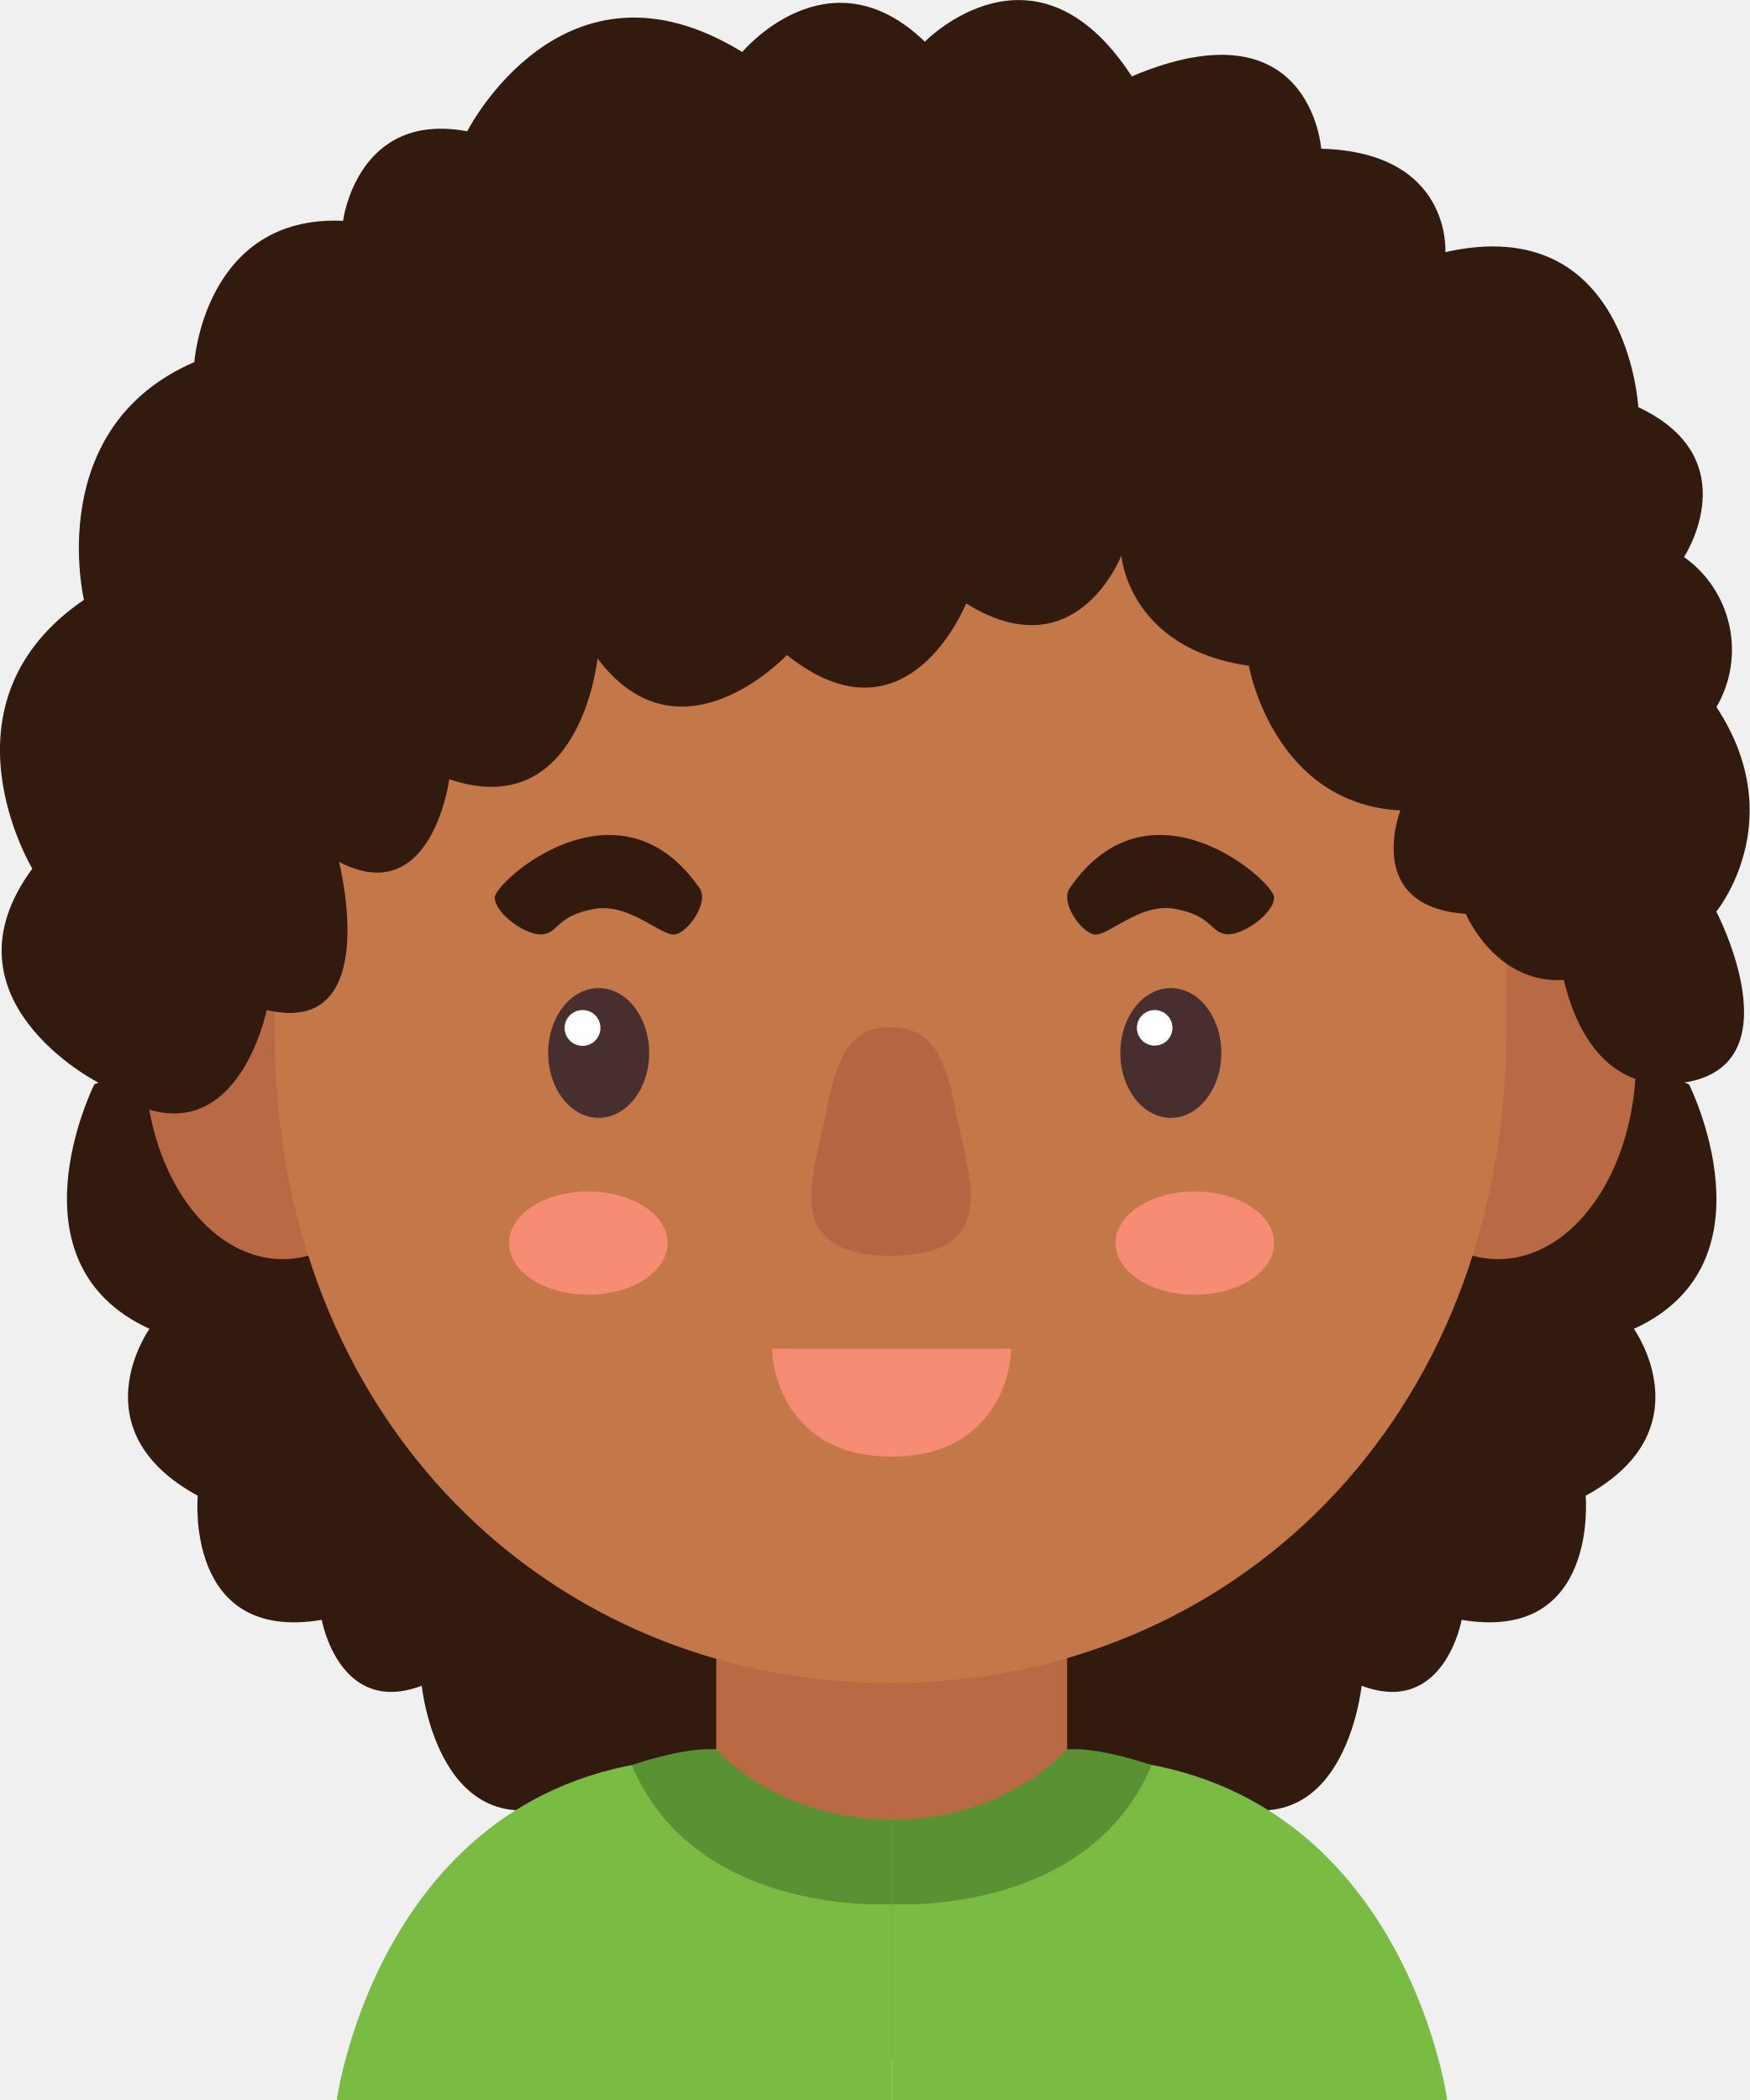
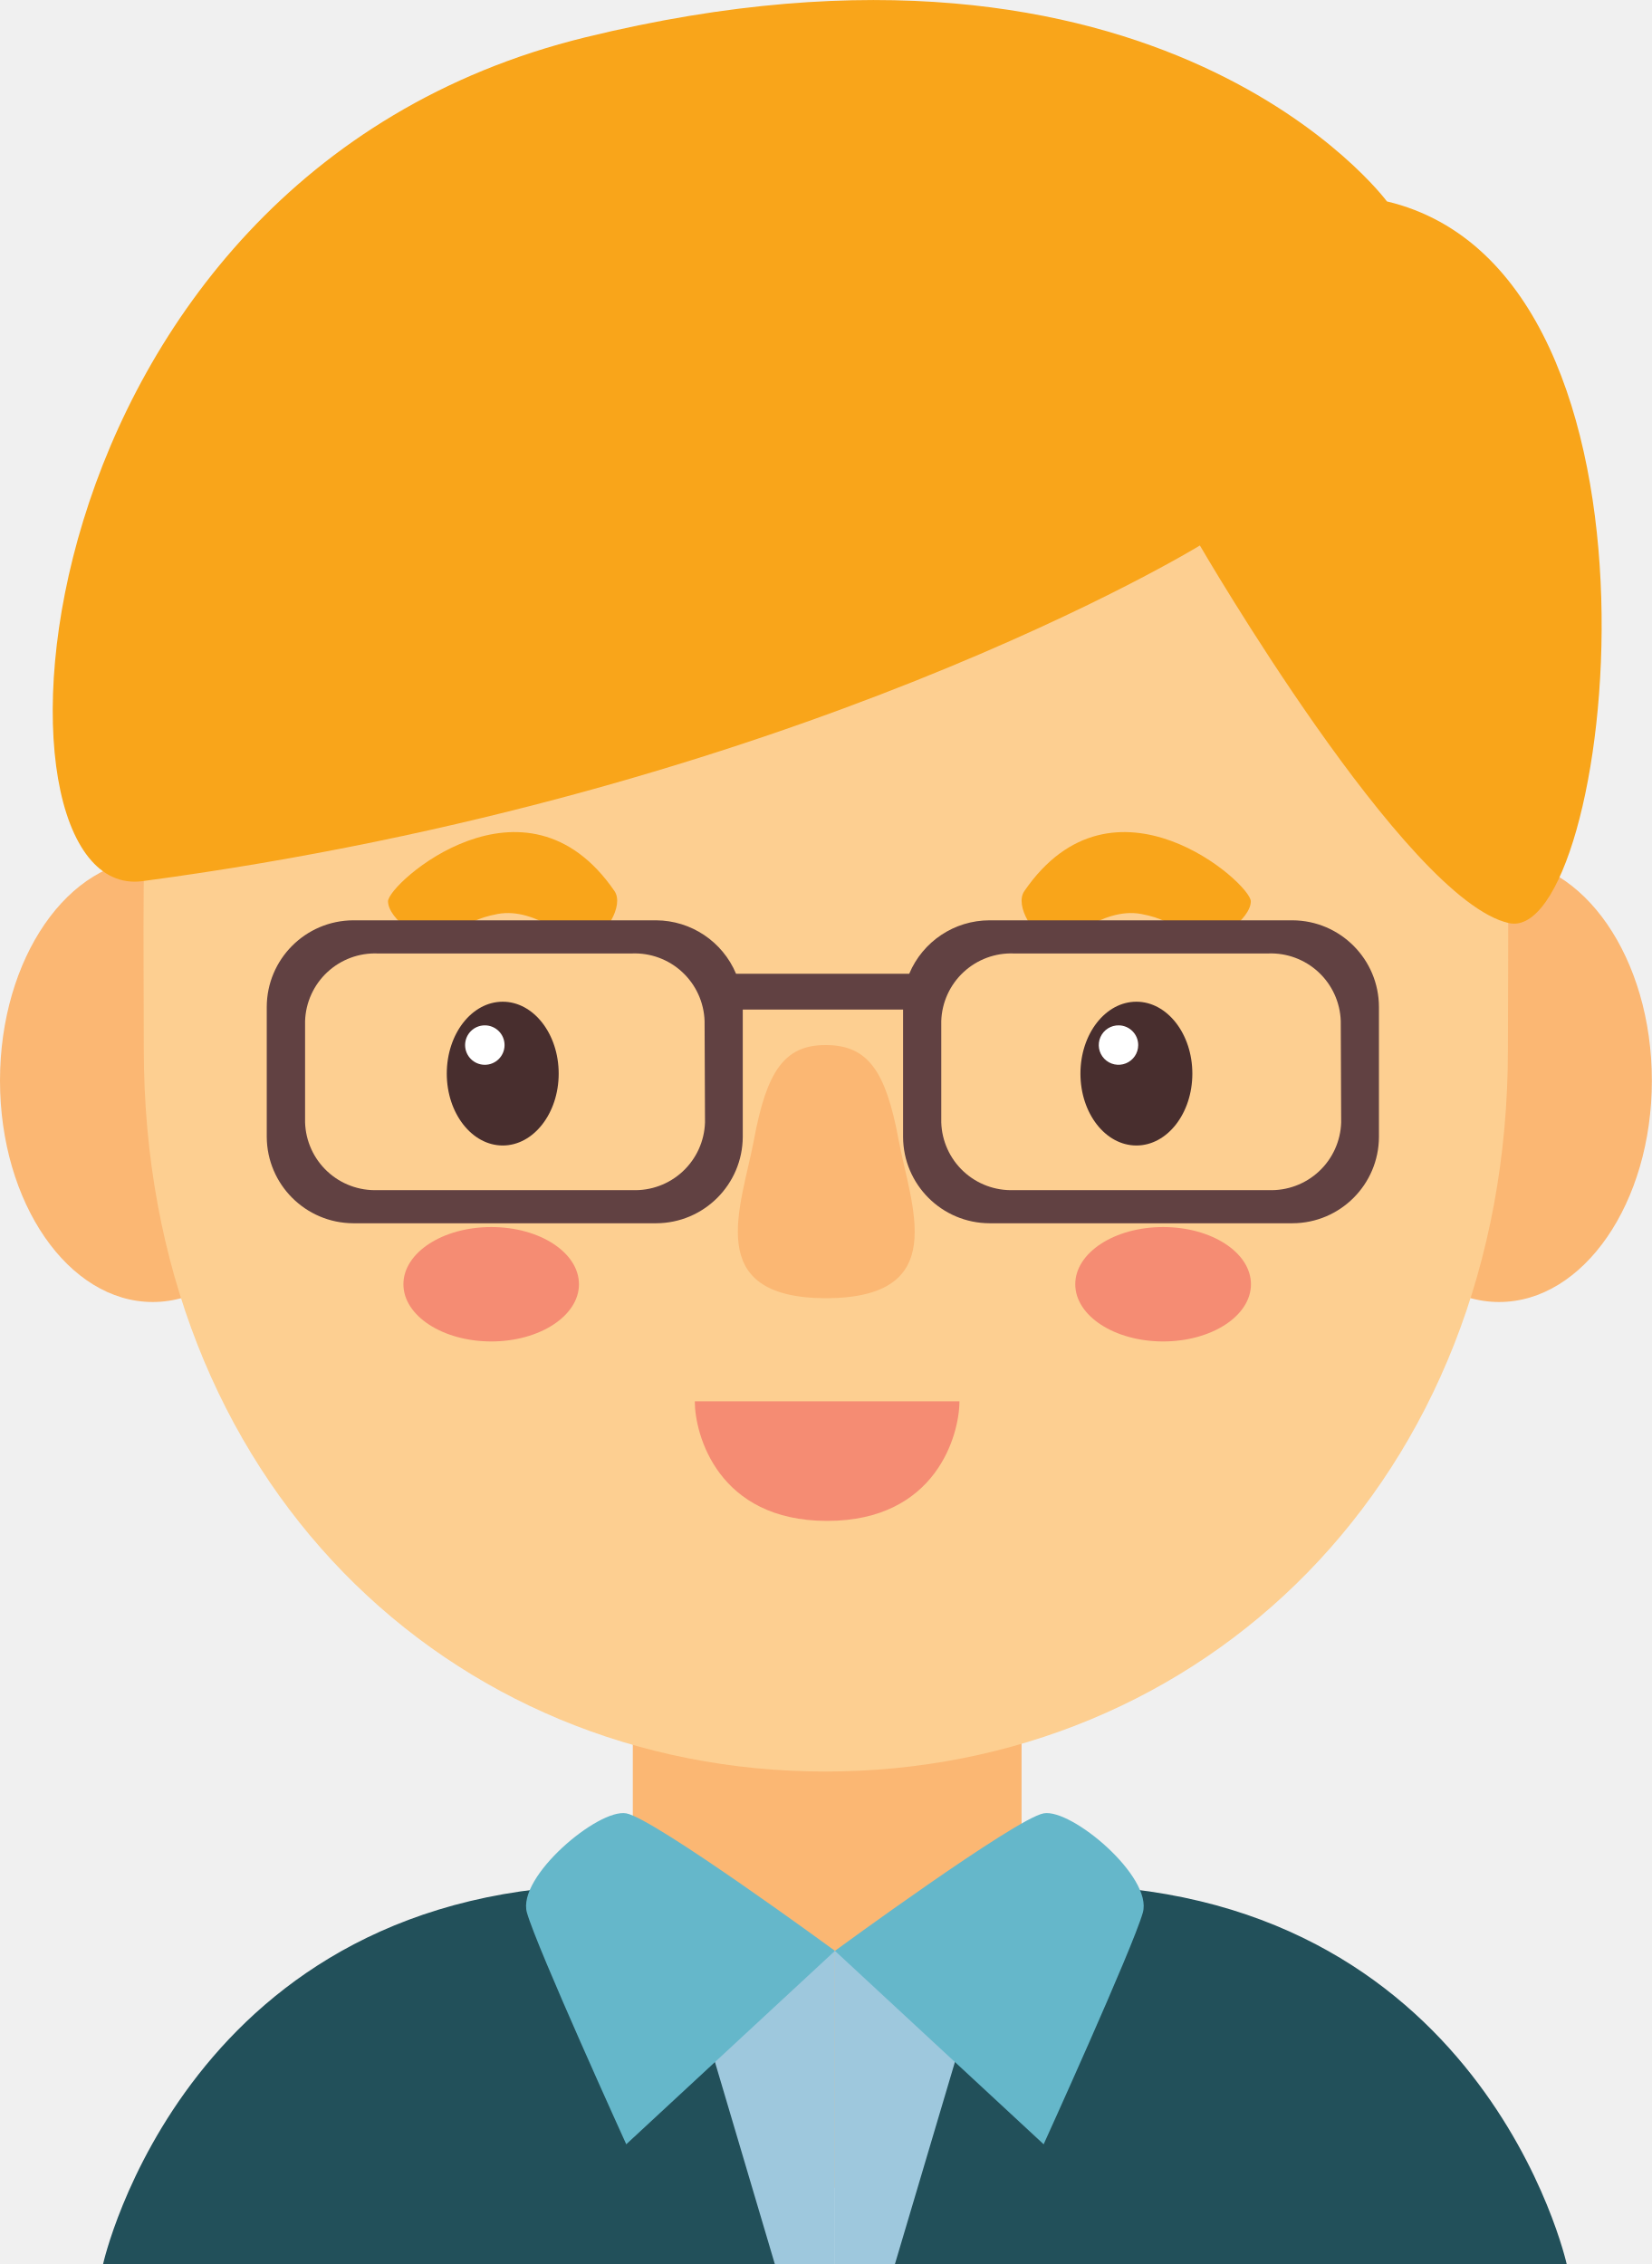
- <svg xmlns="http://www.w3.org/2000/svg" viewBox="0 0 138.56 166.33">
+ <svg xmlns="http://www.w3.org/2000/svg" viewBox="0 0 118.08 161.87">
  <defs>
-     <style>.cls-1{fill:#321a0e;}.cls-2{fill:#b96a44;}.cls-3{fill:#c4784a;}.cls-4{fill:#482e2e;}.cls-5{fill:#fff;}.cls-6{fill:#f58c73;}.cls-7{fill:#b36641;}.cls-8{fill:#79bb43;}.cls-9{fill:#5a9233;}</style>
+     <style>.cls-1{fill:#fbb773;}.cls-2{fill:#fdcf91;}.cls-3{fill:#f9a51a;}.cls-4{fill:#482e2e;}.cls-5{fill:#fff;}.cls-6{fill:#f58c73;}.cls-7{fill:#22505a;}.cls-8{fill:#9ec8dd;}.cls-9{fill:#65b7ca;}.cls-10{fill:#614142;}</style>
  </defs>
  <g id="Layer_2" data-name="Layer 2">
    <g id="OBJECTS">
-       <path class="cls-1" d="M133.76,85.89s7.09,14.14-4.37,19.36c0,0,5.73,8-3.82,13.22,0,0,1.09,11.67-9.82,9.83,0,0-1.37,7.68-7.92,5.22,0,0-1.36,13.52-12,8.92,0,0-3.82,13.21-14.74,6.45s-5.73-33.19-5.73-33.19S80,98.19,81.08,97.57s15.56-23,16.38-25.2S133.76,85.89,133.76,85.89Z" />
-       <path class="cls-1" d="M7.47,85.89S.38,100,11.84,105.25c0,0-5.73,8,3.82,13.22,0,0-1.09,11.67,9.82,9.83,0,0,1.37,7.68,7.92,5.22,0,0,1.36,13.52,12,8.92,0,0,3.82,13.21,14.73,6.45s5.74-33.19,5.74-33.19-4.64-17.51-5.74-18.13-15.55-23-16.37-25.2S7.47,85.89,7.47,85.89Z" />
-       <rect class="cls-2" x="56.72" y="119.75" width="27.79" height="43.3" />
-       <ellipse class="cls-2" cx="22.39" cy="83.9" rx="10.92" ry="15.83" />
-       <ellipse class="cls-2" cx="118.64" cy="83.9" rx="10.92" ry="15.83" />
-       <path class="cls-3" d="M70.52,23.77c-51.31,0-48.77,26.93-48.77,57.86S43.59,133.3,70.52,133.3s48.76-20.74,48.76-51.67S121.82,23.77,70.52,23.77Z" />
-       <path class="cls-1" d="M84.71,70.35c-.73,1.06.73,3.27,1.82,3.64s3.64-2.55,6.55-2,2.73,1.82,4,2,3.82-1.64,3.82-2.91S91.08,61.07,84.71,70.35Z" />
-       <path class="cls-4" d="M96.72,83.4c0,2.84-1.8,5.14-4,5.14s-4-2.3-4-5.14,1.79-5.14,4-5.14S96.72,80.56,96.72,83.4Z" />
-       <path class="cls-5" d="M92.85,81.36A1.41,1.41,0,1,1,91.44,80,1.41,1.41,0,0,1,92.85,81.36Z" />
-       <path class="cls-1" d="M55.4,70.35c.73,1.06-.73,3.27-1.82,3.64S49.94,71.44,47,72s-2.73,1.82-4,2-3.82-1.64-3.82-2.91S49,61.07,55.4,70.35Z" />
-       <path class="cls-4" d="M51.41,83.4c0,2.84-1.79,5.14-4,5.14s-4-2.3-4-5.14,1.79-5.14,4-5.14S51.41,80.56,51.41,83.4Z" />
-       <path class="cls-5" d="M47.55,81.36A1.42,1.42,0,1,1,46.14,80,1.41,1.41,0,0,1,47.55,81.36Z" />
-       <path class="cls-6" d="M70.61,106.83H61.15c0,2.36,1.63,8.55,9.46,8.55s9.46-6.19,9.46-8.55Z" />
-       <path class="cls-7" d="M75.7,88.08c-.9-4.83-2.16-6.68-5.09-6.72h-.09c-2.94,0-4.2,1.89-5.1,6.72s-3.79,11.33,5.1,11.38h.09C79.49,99.41,76.61,92.94,75.7,88.08Z" />
-       <ellipse class="cls-6" cx="94.62" cy="98.46" rx="6.28" ry="4.09" />
-       <ellipse class="cls-6" cx="46.59" cy="98.46" rx="6.28" ry="4.09" />
-       <path class="cls-8" d="M70.61,144.13v22.2H26.67s3.67-27.11,29.62-27.11C56.29,139.22,60.2,144.13,70.61,144.13Z" />
-       <path class="cls-9" d="M70.61,144.13v6.68s-15.49,1.08-20.58-11c0,0,4-1.43,6.69-1.26C56.72,138.53,61.43,144.13,70.61,144.13Z" />
-       <path class="cls-8" d="M70.61,144.13v22.2h44s-3.67-27.11-29.62-27.11C84.94,139.22,81,144.13,70.61,144.13Z" />
-       <path class="cls-9" d="M70.61,144.13v6.68s15.5,1.08,20.59-11c0,0-4-1.43-6.69-1.26C84.51,138.53,79.8,144.13,70.61,144.13Z" />
-       <path class="cls-1" d="M135.93,56a9,9,0,0,0-2.57-11.88s5.11-7.77-3.62-11.87c0,0-.82-15.55-15.28-12.28,0,0,.54-7.91-9.83-8.19,0,0-.82-11.73-15-5.73C82-5.7,73.24,3.3,73.24,3.3c-7.64-7.37-14.46.82-14.46.82C44.59-4.61,37,10.4,37,10.4c-8.74-1.64-9.83,7.09-9.83,7.09C16.21,17,15.39,28.68,15.39,28.68c-12,5.19-8.74,18.83-8.74,18.83C-5.36,55.7,2.56,68.8,2.56,68.8-5.08,79.17,7.74,85.72,7.74,85.72,18.39,93.64,21.12,80,21.12,80c9.28,2.19,5.73-11.73,5.73-11.73,7.37,3.82,8.73-6.55,8.73-6.55C46,65.25,47.32,52.15,47.32,52.15c6.55,8.74,15-.27,15-.27,9.55,7.64,14.19-4.09,14.19-4.09C85.25,53.25,88.8,44,88.8,44s.55,7.37,10.1,8.73c0,0,1.91,10.92,12,11.46,0,0-3,7.64,5.18,8.19,0,0,2.33,5.57,7.76,5.24.79,3.34,3.08,9.11,9.51,8.13,8.93-1.36,2.57-13.55,2.57-13.55S141.85,65,135.93,56Z" />
+       <rect class="cls-1" x="45.24" y="113.11" width="27.79" height="43.3" />
+       <ellipse class="cls-1" cx="10.92" cy="77.26" rx="10.92" ry="15.83" />
+       <ellipse class="cls-1" cx="107.17" cy="77.26" rx="10.92" ry="15.83" />
+       <path class="cls-2" d="M59,17.13C7.73,17.13,10.28,44.06,10.28,75S32.11,126.66,59,126.66,107.8,105.92,107.8,75,110.35,17.13,59,17.13Z" />
+       <path class="cls-3" d="M73.23,63.71c-.73,1.06.73,3.27,1.82,3.64s3.64-2.55,6.55-2,2.73,1.82,4,2,3.82-1.64,3.82-2.91S79.6,54.43,73.23,63.71Z" />
+       <path class="cls-4" d="M85.24,76.76c0,2.84-1.79,5.14-4,5.14s-4-2.3-4-5.14,1.79-5.14,4-5.14S85.24,73.93,85.24,76.76Z" />
+       <path class="cls-5" d="M81.37,74.72A1.41,1.41,0,1,1,80,73.31,1.41,1.41,0,0,1,81.37,74.72Z" />
+       <path class="cls-3" d="M43.93,63.71c.72,1.06-.73,3.27-1.82,3.64s-3.64-2.55-6.55-2-2.73,1.82-4,2-3.82-1.64-3.82-2.91S37.56,54.43,43.93,63.71Z" />
+       <path class="cls-4" d="M39.94,76.76c0,2.84-1.8,5.14-4,5.14s-4-2.3-4-5.14,1.79-5.14,4-5.14S39.94,73.93,39.94,76.76Z" />
+       <path class="cls-5" d="M36.07,74.72a1.41,1.41,0,1,1-1.41-1.41A1.41,1.41,0,0,1,36.07,74.72Z" />
+       <path class="cls-6" d="M59.13,100.19H49.67c0,2.36,1.64,8.55,9.46,8.55s9.46-6.19,9.46-8.55Z" />
+       <path class="cls-1" d="M64.23,81.44c-.9-4.83-2.17-6.68-5.1-6.72H59c-2.93,0-4.19,1.89-5.09,6.72S50.15,92.77,59,92.82h.09C68,92.77,65.13,86.3,64.23,81.44Z" />
+       <path class="cls-6" d="M89.43,91.82c0,2.26-2.81,4.09-6.28,4.09s-6.28-1.83-6.28-4.09,2.81-4.09,6.28-4.09S89.43,89.56,89.43,91.82Z" />
+       <path class="cls-6" d="M41.39,91.82c0,2.26-2.81,4.09-6.27,4.09s-6.28-1.83-6.28-4.09,2.81-4.09,6.28-4.09S41.39,89.56,41.39,91.82Z" />
+       <path class="cls-7" d="M59.14,139.67v22.2H7.37s6-27.11,36.57-27.11C43.94,134.76,46.87,139.67,59.14,139.67Z" />
+       <polygon class="cls-8" points="50.22 144.42 55.39 161.87 59.69 161.87 59.69 139.46 51.02 140.19 50.22 144.42" />
+       <path class="cls-9" d="M59.69,139.48,44.77,153.31s-6.37-14-7.1-16.56,5.1-7.46,7.1-7.1S59.69,139.48,59.69,139.48Z" />
+       <path class="cls-7" d="M60.23,139.67v22.2H112s-6-27.11-36.57-27.11C75.43,134.76,72.51,139.67,60.23,139.67Z" />
+       <polygon class="cls-8" points="69.16 144.42 63.98 161.87 59.69 161.87 59.69 139.46 68.35 140.19 69.16 144.42" />
+       <path class="cls-9" d="M59.69,139.48l14.92,13.83s6.36-14,7.09-16.56-5.09-7.46-7.09-7.1S59.69,139.48,59.69,139.48Z" />
+       <path class="cls-10" d="M92.4,65.8H70.74A6.23,6.23,0,0,0,65,69.62H52.62a6.23,6.23,0,0,0-5.71-3.82H25.26A6.21,6.21,0,0,0,19.07,72v9.28a6.21,6.21,0,0,0,6.19,6.18H46.91a6.21,6.21,0,0,0,6.19-6.18v-9.1H64.56v9.1a6.2,6.2,0,0,0,6.18,6.18H92.4a6.2,6.2,0,0,0,6.18-6.18V72A6.21,6.21,0,0,0,92.4,65.8Zm-42,14.45a5,5,0,0,1-5.2,4.84H27a5,5,0,0,1-5.19-4.84V73A5,5,0,0,1,27,68.17H45.17A5,5,0,0,1,50.37,73Zm45.48,0a5,5,0,0,1-5.19,4.84H72.48a5,5,0,0,1-5.19-4.84V73a5,5,0,0,1,5.19-4.83H90.66A5,5,0,0,1,95.85,73Z" />
+       <path class="cls-3" d="M99.15,14.4S83.05-7.43,41.84,2.67-2.1,64.62,10.18,63c46.61-6.21,75.6-24,75.6-24s14.73,25.39,22.1,27S121,19.59,99.15,14.4Z" />
    </g>
  </g>
</svg>
